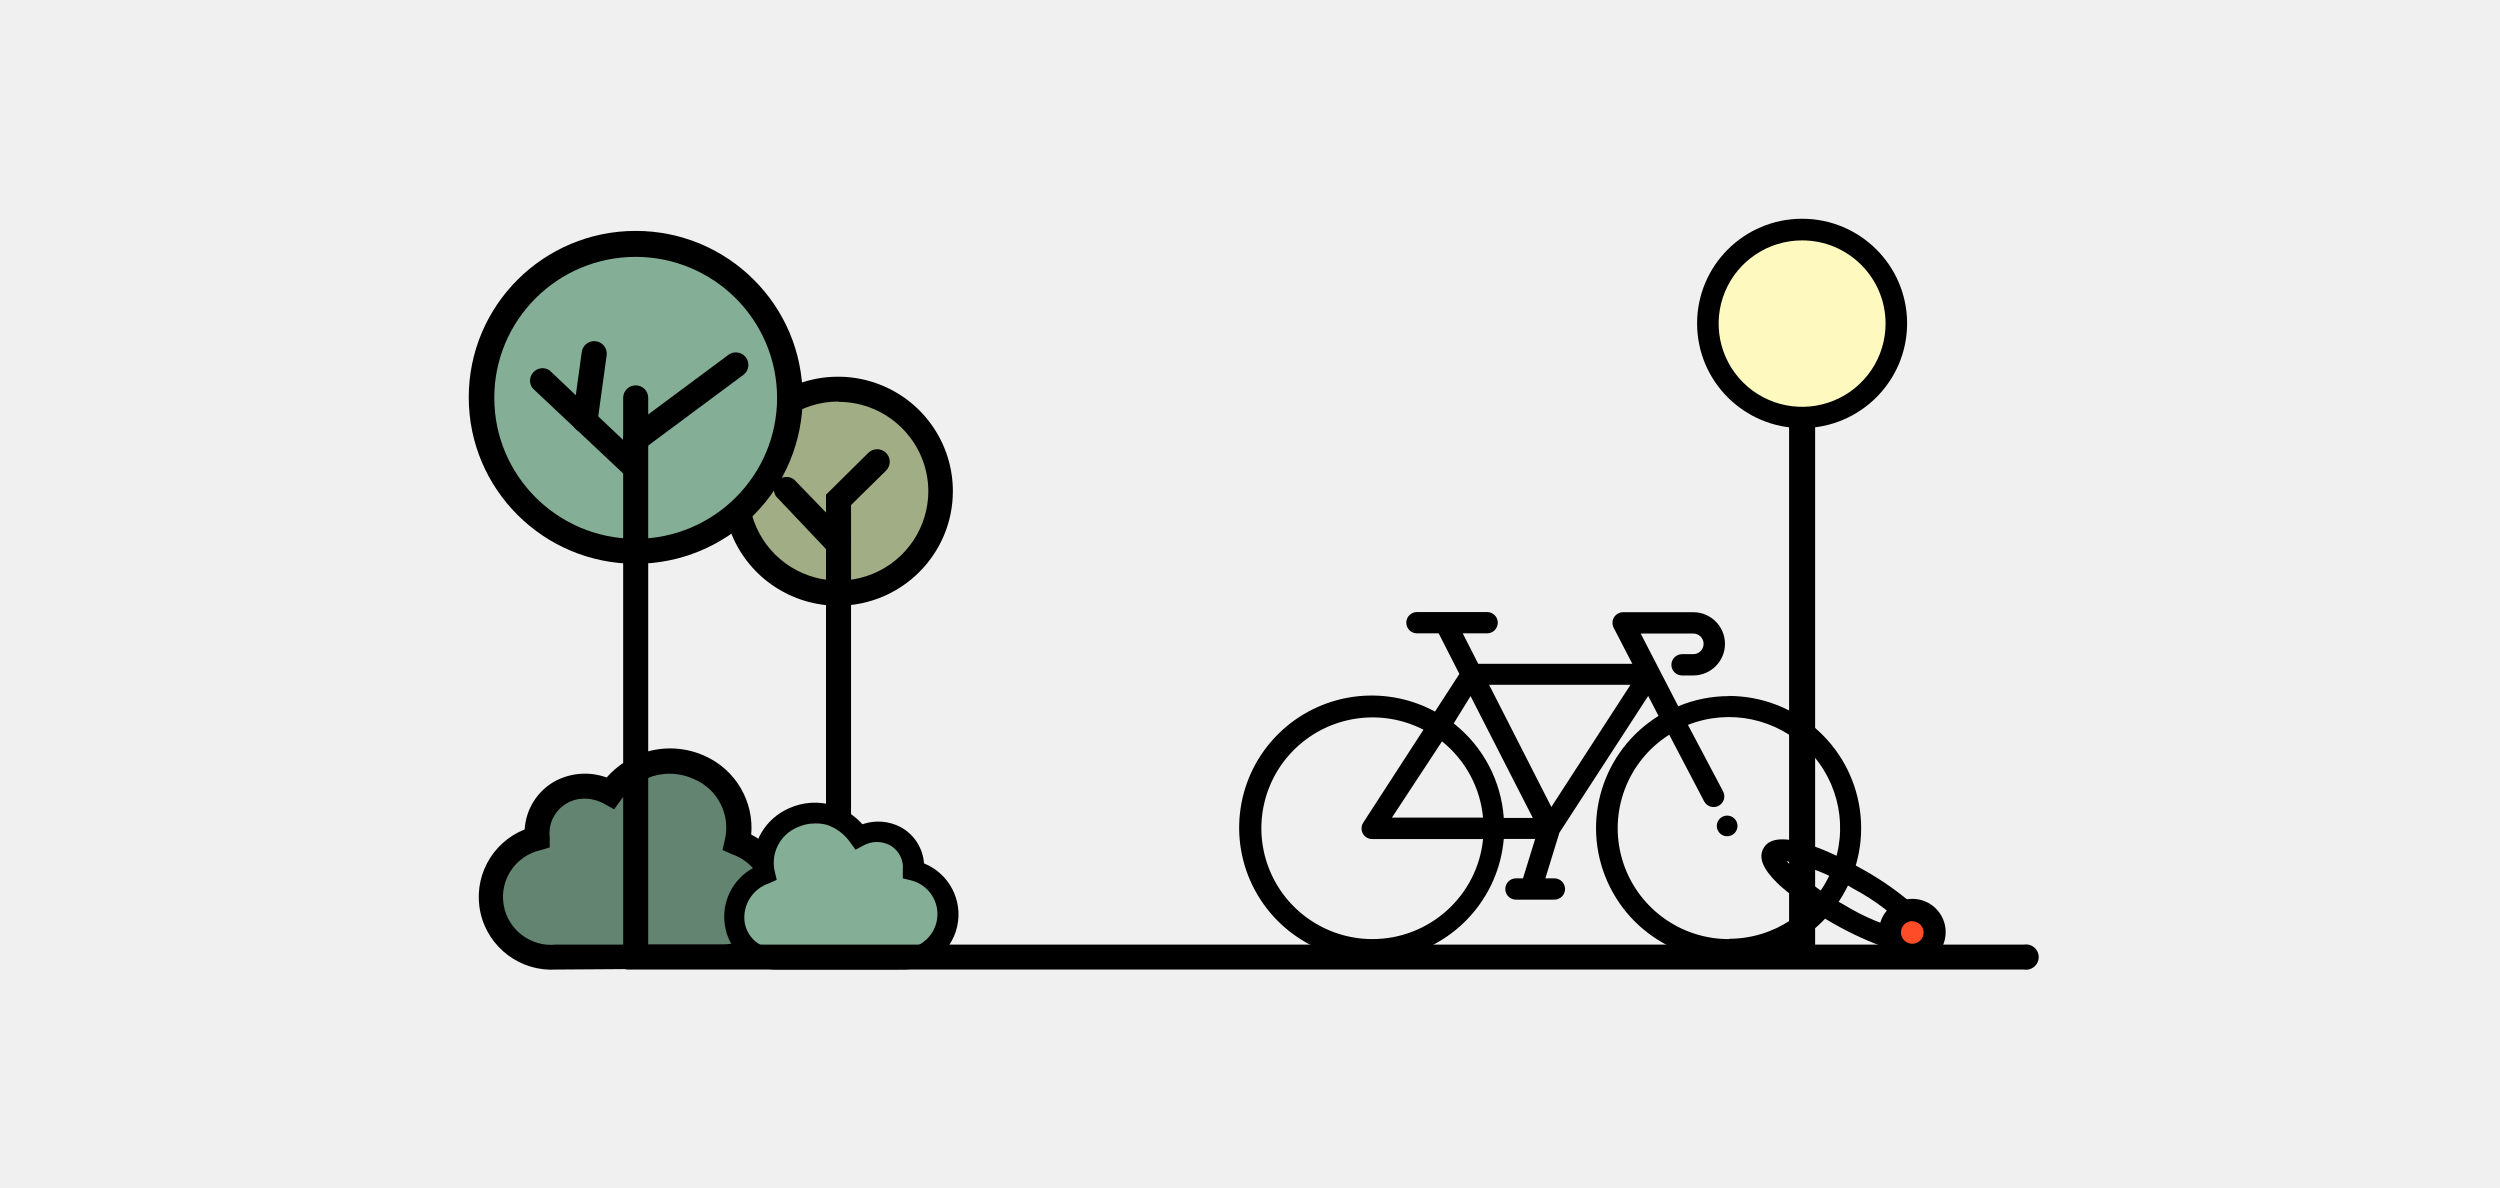
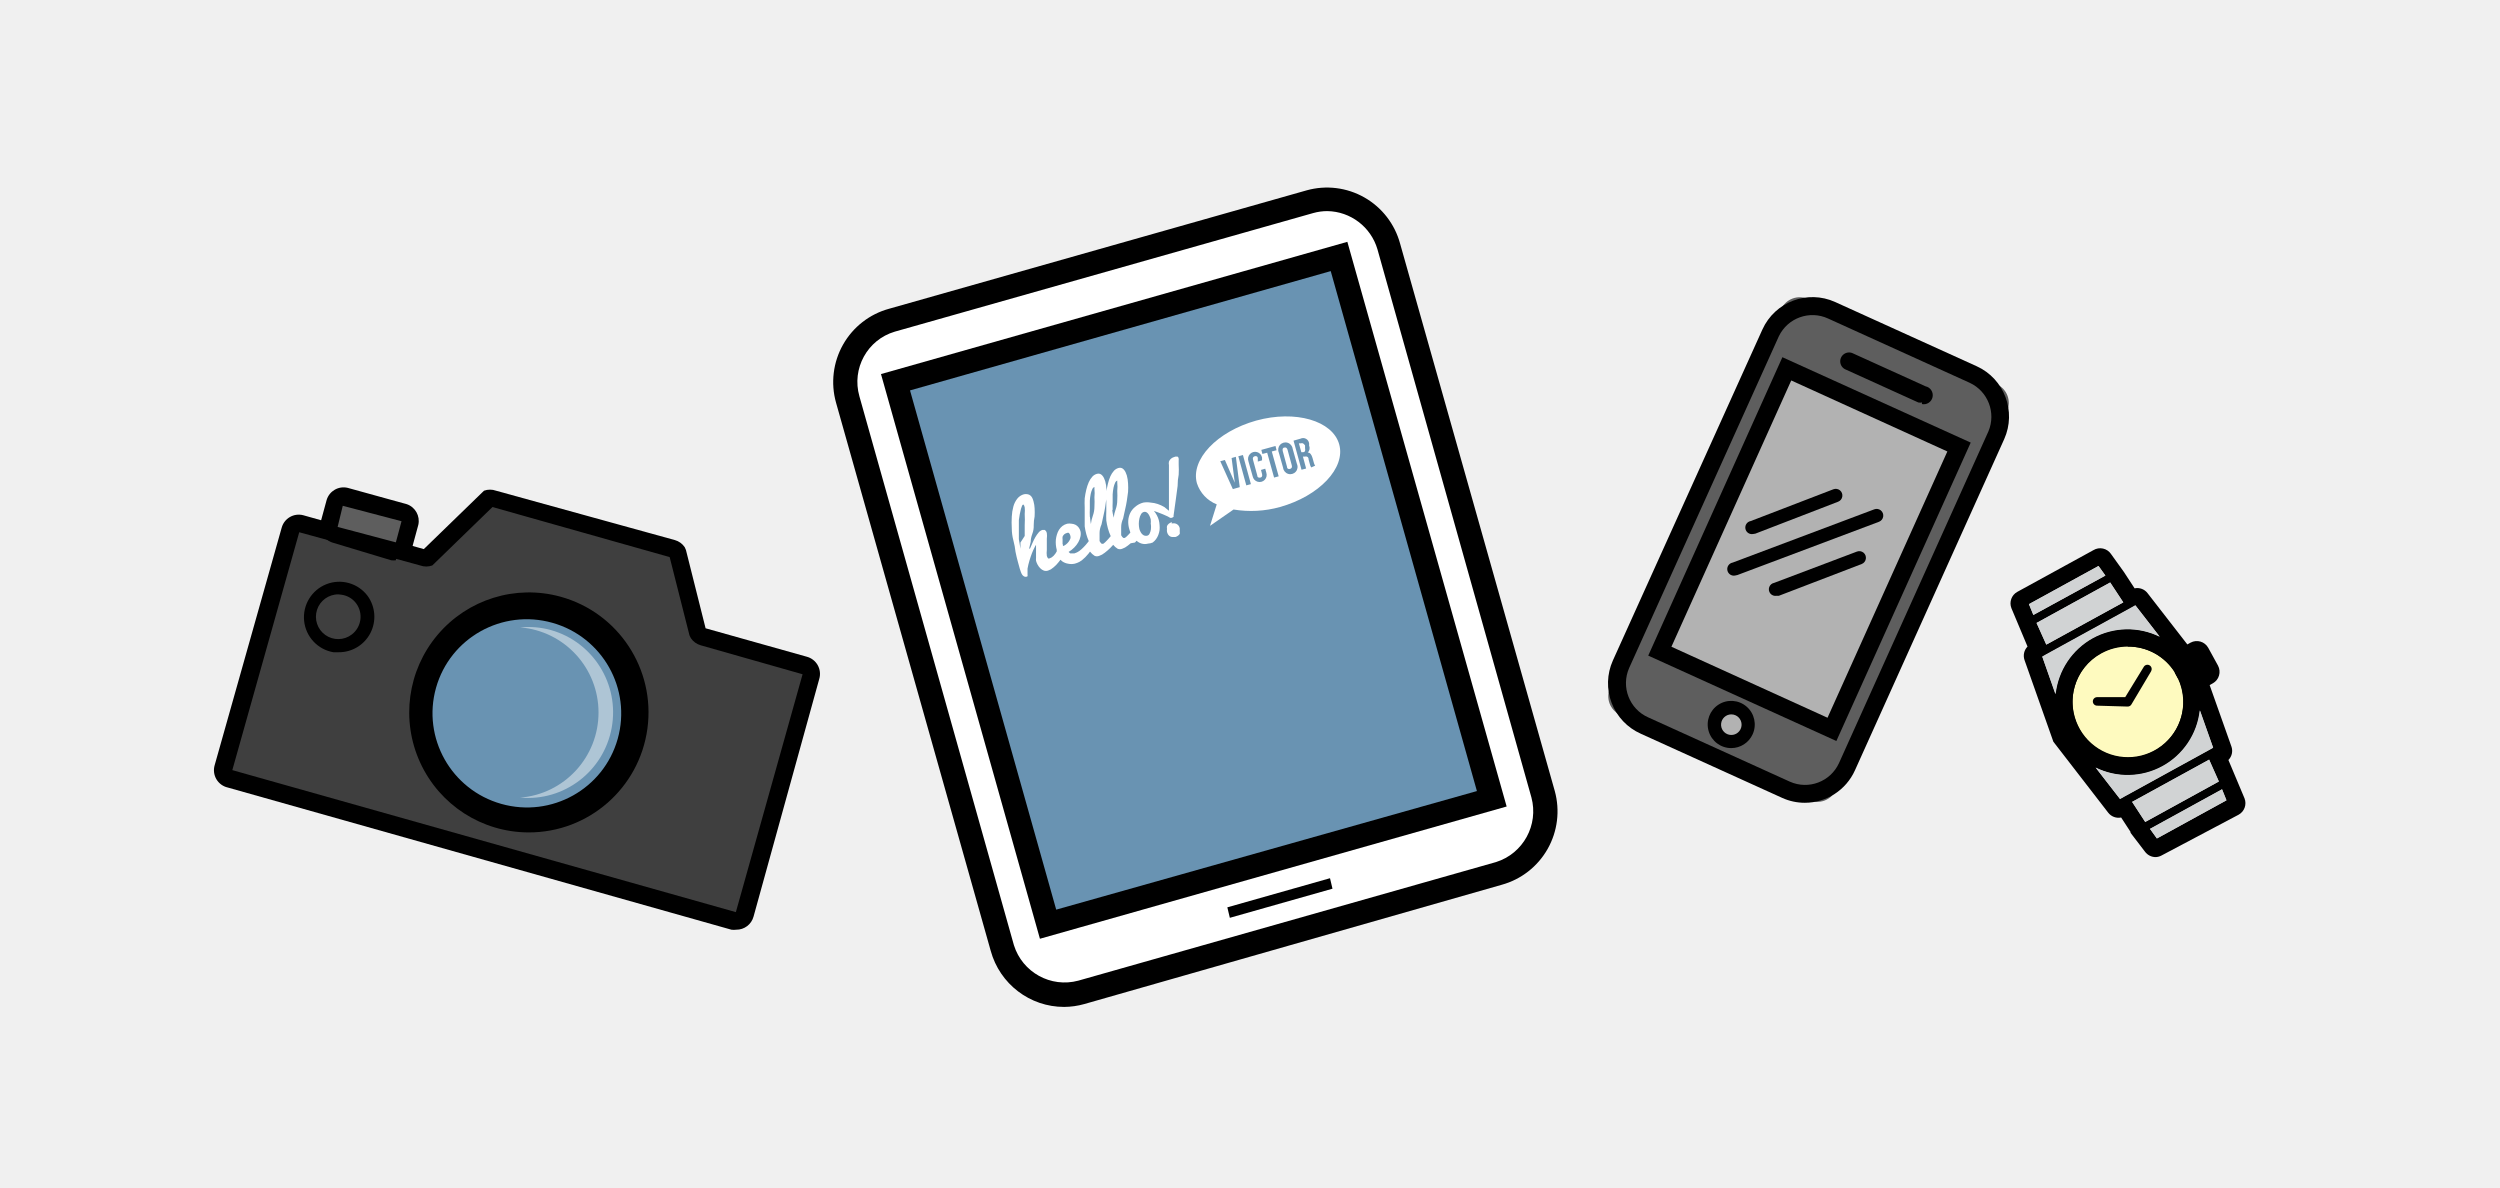
<svg xmlns="http://www.w3.org/2000/svg" width="320px" height="152px" viewBox="0 0 320 152" version="1.1">
  <defs />
  <g id="Page-1" stroke="none" stroke-width="1" fill="none" fill-rule="evenodd">
-     <g id="INSIDE" fill-rule="nonzero">
-       <g id="ExteriorFichier-34" transform="translate(60, 28)">
-         <g id="4523a489-5915-4b54-b9a4-18557c2b8e66">
+     <g id="OUTSIDE" fill-rule="nonzero">
+       <g id="ObjetInteriorFichier-32" transform="translate(27, 24)">
+         <g id="d7516721-b531-4d45-80f3-ff5adfb349de">
          <g>
-             <g id="ac86f78e-3818-497b-8d65-a53b2d348478" transform="translate(156.9895, 0)">
-               <path d="M13.68,94.655 C12.76,94.655 12.013,93.911 12.013,92.993 L12.013,20.111 C12.013,19.194 12.76,18.45 13.68,18.45 C14.601,18.45 15.347,19.194 15.347,20.111 L15.347,92.993 C15.347,93.911 14.601,94.655 13.68,94.655 L13.68,94.655 Z" id="Shape" fill="#000000" />
-               <ellipse id="Oval" fill="#FEFABF" cx="13.68" cy="13.4" rx="12.052" ry="12.016" />
-               <path d="M13.68,26.801 C6.257,26.801 0.239,20.801 0.239,13.4 C0.239,6 6.257,1.35951515e-15 13.68,0 C21.103,-1.35951515e-15 27.121,6 27.121,13.4 C27.109,20.796 21.098,26.789 13.68,26.801 L13.68,26.801 Z M13.68,2.77 C9.359,2.77 5.463,5.365 3.809,9.345 C2.155,13.326 3.07,17.907 6.125,20.954 C9.181,24 13.776,24.912 17.769,23.263 C21.761,21.614 24.364,17.73 24.364,13.422 C24.364,7.539 19.581,2.77 13.68,2.77 L13.68,2.77 Z" id="Shape" fill="#000000" />
-               <path d="M28.018,94.101 C27.007,94.058 26.007,93.871 25.048,93.547 C19.854,91.762 15.052,88.999 10.902,85.409 C9.513,84.11 7.761,82.192 8.765,80.53 C10.582,77.377 19.022,81.894 21.586,83.364 C23.981,84.703 26.224,86.295 28.275,88.115 C29.664,89.414 31.416,91.332 30.412,92.993 C29.89,93.787 28.962,94.216 28.018,94.101 Z M11.693,82.235 C13.805,84.462 16.266,86.333 18.979,87.774 C21.617,89.404 24.504,90.591 27.527,91.289 C25.415,89.061 22.954,87.19 20.24,85.75 C17.603,84.12 14.716,82.933 11.693,82.235 L11.693,82.235 Z" id="Shape" fill="#000000" />
-               <ellipse id="Oval" fill="#FF4C28" cx="27.783" cy="91.374" rx="2.842" ry="2.833" />
-               <path d="M27.783,95.571 C25.423,95.571 23.51,93.664 23.51,91.31 C23.51,88.957 25.423,87.05 27.783,87.05 C30.144,87.05 32.057,88.957 32.057,91.31 C32.057,93.664 30.144,95.571 27.783,95.571 Z M27.783,89.904 C26.981,89.904 26.33,90.553 26.33,91.353 C26.33,92.153 26.981,92.802 27.783,92.802 C28.586,92.802 29.236,92.153 29.236,91.353 C29.225,90.561 28.577,89.926 27.783,89.926 L27.783,89.904 Z" id="Shape" fill="#000000" />
-             </g>
-             <g id="e39d3481-2fdc-444d-a83f-53892117af6e" transform="translate(0, 1)">
-               <ellipse id="Oval" fill="#A1AD84" cx="47.331" cy="33.854" rx="13.099" ry="13.06" />
-               <path d="M47.331,48.533 C41.379,48.558 35.999,45.004 33.703,39.529 C31.407,34.054 32.649,27.739 36.849,23.534 C41.048,19.328 47.377,18.063 52.878,20.328 C58.379,22.592 61.968,27.941 61.968,33.875 C61.957,41.941 55.421,48.486 47.331,48.533 Z M47.331,22.392 C42.681,22.392 38.489,25.185 36.71,29.468 C34.931,33.751 35.914,38.681 39.202,41.959 C42.49,45.237 47.435,46.217 51.73,44.443 C56.026,42.669 58.827,38.49 58.827,33.854 C58.792,27.545 53.659,22.446 47.331,22.435 L47.331,22.392 Z" id="Shape" fill="#000000" />
-               <path d="M47.331,94.87 C46.446,94.87 45.728,94.154 45.728,93.272 L45.728,34.323 L51.135,28.975 C51.76,28.346 52.779,28.341 53.41,28.965 C54.042,29.588 54.047,30.604 53.421,31.233 L48.934,35.643 L48.934,93.165 C48.963,93.607 48.808,94.041 48.504,94.365 C48.2,94.688 47.775,94.871 47.331,94.87 Z" id="Shape" fill="#000000" />
-               <path d="M47.331,40.65 L40.493,33.428" id="Shape" fill="#CCE6F8" />
-               <path d="M47.331,42.248 C46.885,42.248 46.459,42.063 46.156,41.737 L39.318,34.514 C38.892,33.86 39.002,32.994 39.579,32.467 C40.155,31.94 41.03,31.904 41.647,32.384 L48.506,39.478 C48.94,39.944 49.055,40.622 48.8,41.204 C48.545,41.786 47.968,42.163 47.331,42.163 L47.331,42.248 Z" id="Shape" fill="#000000" />
-               <path d="M8.74,78.295 C8.514,75.896 9.718,73.588 11.817,72.393 C13.773,71.292 16.164,71.292 18.12,72.393 C19.312,70.7 21.01,69.425 22.971,68.75 C25.14,68.031 27.503,68.168 29.574,69.134 C33.295,70.747 35.328,74.782 34.403,78.721 C37.942,79.976 40.117,83.531 39.617,87.243 C39.15,90.746 36.175,93.378 32.63,93.421 L11.261,93.421 C7.245,93.725 3.663,90.914 3.018,86.95 C2.372,82.986 4.876,79.189 8.782,78.21 L8.74,78.295 Z" id="Shape" fill="#628470" />
-               <path d="M11.218,95.104 C6.636,95.398 2.52,92.328 1.509,87.862 C0.498,83.397 2.894,78.862 7.158,77.166 C7.307,74.578 8.775,72.246 11.047,70.987 C13.081,69.901 15.483,69.73 17.65,70.519 C18.946,69.053 20.603,67.951 22.458,67.323 C25.015,66.491 27.793,66.651 30.236,67.77 C34.151,69.528 36.525,73.561 36.155,77.826 C39.704,79.642 41.717,83.494 41.177,87.434 C40.585,91.704 36.952,94.9 32.63,94.955 L11.218,95.104 Z M14.83,73.224 C13.544,73.208 12.315,73.748 11.458,74.703 C10.602,75.659 10.203,76.938 10.364,78.21 L10.364,79.467 L9.146,79.829 C5.978,80.561 3.928,83.623 4.466,86.82 C5.003,90.017 7.942,92.246 11.176,91.908 L32.544,91.908 C35.301,91.868 37.611,89.819 37.972,87.093 C38.306,84.123 36.531,81.318 33.698,80.34 L32.48,79.807 L32.779,78.508 C33.544,75.307 31.883,72.023 28.847,70.732 C27.175,69.948 25.269,69.819 23.505,70.37 C21.86,70.937 20.438,72.011 19.445,73.437 L18.612,74.588 L17.373,73.906 C16.597,73.467 15.722,73.232 14.83,73.224 L14.83,73.224 Z" id="Shape" fill="#000000" />
-               <path d="M56.99,82.47 C57.159,80.687 56.264,78.97 54.703,78.082 C53.242,77.27 51.463,77.27 50.002,78.082 C49.117,76.815 47.853,75.861 46.391,75.355 C44.775,74.823 43.016,74.93 41.476,75.653 C38.71,76.858 37.201,79.859 37.886,82.79 C35.229,83.726 33.602,86.4 33.997,89.181 C34.347,91.794 36.568,93.753 39.211,93.783 L55.131,93.783 C58.16,94.076 60.897,91.972 61.383,88.976 C61.868,85.98 59.936,83.123 56.968,82.449 L56.99,82.47 Z" id="Shape" fill="#84AF96" />
-               <path d="M55.131,95.104 L39.19,95.104 C35.936,95.029 33.219,92.609 32.779,89.394 C32.328,86.434 33.79,83.51 36.433,82.087 C36.16,78.854 37.969,75.802 40.942,74.481 C42.786,73.629 44.887,73.507 46.818,74.14 C48.192,74.609 49.422,75.423 50.387,76.505 C52.013,75.938 53.804,76.078 55.323,76.889 C57.026,77.834 58.135,79.573 58.272,81.512 C61.494,82.813 63.289,86.256 62.508,89.633 C61.726,93.01 58.599,95.32 55.131,95.083 L55.131,95.104 Z M44.318,76.399 C43.528,76.4 42.747,76.574 42.032,76.91 C39.83,77.85 38.622,80.23 39.168,82.556 L39.425,83.621 L38.42,84.068 C36.354,84.766 35.055,86.807 35.301,88.968 C35.564,90.93 37.226,92.406 39.211,92.441 L55.131,92.441 C57.454,92.648 59.546,91.037 59.932,88.743 C60.318,86.449 58.869,84.246 56.605,83.685 L55.558,83.429 L55.558,82.385 C55.7,81.104 55.072,79.86 53.955,79.211 C52.891,78.627 51.601,78.627 50.536,79.211 L49.511,79.765 L48.827,78.827 C48.106,77.789 47.074,77.006 45.878,76.59 C45.371,76.449 44.845,76.384 44.318,76.399 L44.318,76.399 Z" id="Shape" fill="#000000" />
-               <ellipse id="Oval" fill="#84AF96" cx="21.304" cy="21.923" rx="19.702" ry="19.643" />
-               <path d="M21.368,43.164 C9.567,43.164 1.44526117e-15,33.626 0,21.86 C-1.44526117e-15,10.093 9.567,0.555 21.368,0.555 C33.17,0.555 42.737,10.093 42.737,21.86 C42.737,27.51 40.486,32.929 36.478,36.924 C32.471,40.919 27.036,43.164 21.368,43.164 Z M21.368,3.879 C11.373,3.879 3.269,11.958 3.269,21.923 C3.269,31.889 11.373,39.968 21.368,39.968 C31.364,39.968 39.467,31.889 39.467,21.923 C39.456,11.962 31.359,3.89 21.368,3.879 L21.368,3.879 Z" id="Shape" fill="#000000" />
-               <path d="M21.304,21.923 L21.304,93.187" id="Shape" fill="#7CC3F5" />
-               <path d="M21.368,94.87 C20.483,94.87 19.766,94.154 19.766,93.272 L19.766,21.923 C19.766,21.041 20.483,20.326 21.368,20.326 C22.254,20.326 22.971,21.041 22.971,21.923 L22.971,93.187 C22.995,93.625 22.836,94.054 22.533,94.372 C22.23,94.69 21.809,94.87 21.368,94.87 L21.368,94.87 Z" id="Shape" fill="#000000" />
-               <path d="M21.304,30.914 L9.295,19.537" id="Shape" fill="#7CC3F5" />
-               <path d="M21.368,32.512 C20.954,32.511 20.556,32.351 20.257,32.064 L8.184,20.709 C7.703,20.094 7.738,19.222 8.267,18.647 C8.796,18.072 9.665,17.962 10.321,18.387 L22.33,29.742 C22.8,30.173 22.969,30.84 22.76,31.441 C22.551,32.042 22.005,32.463 21.368,32.512 Z" id="Shape" fill="#000000" />
-               <path d="M14.872,24.821 L16.069,16.406" id="Shape" fill="#7CC3F5" />
-               <path d="M14.958,26.419 L14.659,26.419 C14.227,26.361 13.838,26.131 13.58,25.782 C13.322,25.432 13.218,24.993 13.291,24.565 L14.466,16.043 C14.59,15.167 15.404,14.556 16.283,14.68 C17.162,14.804 17.774,15.614 17.65,16.491 L16.475,25.013 C16.382,25.788 15.74,26.383 14.958,26.419 L14.958,26.419 Z" id="Shape" fill="#000000" />
-               <path d="M21.304,27.207 L34.083,17.663" id="Shape" fill="#7CC3F5" />
-               <path d="M21.368,28.826 C20.679,28.826 20.066,28.386 19.848,27.734 C19.63,27.081 19.855,26.363 20.407,25.95 L33.228,16.427 C33.686,16.084 34.292,16.012 34.819,16.236 C35.346,16.46 35.712,16.947 35.781,17.514 C35.849,18.081 35.609,18.641 35.151,18.983 L22.33,28.507 C22.053,28.714 21.715,28.826 21.368,28.826 L21.368,28.826 Z" id="Shape" fill="#000000" />
-               <path d="M199.068,93.506 L20.556,93.506" id="Shape" fill="#7CC3F5" />
-               <path d="M18.719,93.506 C18.787,92.569 19.594,91.859 20.535,91.908 L199.068,91.908 C199.703,91.805 200.34,92.084 200.691,92.622 C201.043,93.159 201.043,93.853 200.691,94.39 C200.34,94.928 199.703,95.208 199.068,95.104 L20.556,95.104 C19.608,95.165 18.787,94.451 18.719,93.506 Z" id="Shape" fill="#000000" />
-               <path d="M161.353,60.101 C159.108,60.096 156.885,60.538 154.814,61.4 L150.006,52.09 L156.737,52.09 C157.469,52.09 158.062,52.682 158.062,53.411 C158.062,54.141 157.469,54.732 156.737,54.732 L155.306,54.732 C154.55,54.732 153.938,55.343 153.938,56.096 C153.938,56.849 154.55,57.459 155.306,57.459 L156.737,57.459 C158.98,57.459 160.797,55.647 160.797,53.411 C160.797,51.176 158.98,49.363 156.737,49.363 L147.763,49.363 C147.287,49.364 146.846,49.61 146.598,50.014 C146.349,50.419 146.329,50.922 146.545,51.345 L148.938,55.968 L129.215,55.968 L127.228,52.069 L130.347,52.069 C131.103,52.069 131.715,51.459 131.715,50.706 C131.715,49.953 131.103,49.342 130.347,49.342 L121.373,49.342 C120.617,49.342 120.005,49.953 120.005,50.706 C120.005,51.459 120.617,52.069 121.373,52.069 L124.151,52.069 L126.8,57.267 L123.68,62.082 C117.086,58.509 108.921,59.68 103.604,64.961 C98.288,70.242 97.082,78.378 100.641,84.966 C104.2,91.553 111.676,95.028 119.025,93.508 C126.373,91.988 131.847,85.835 132.484,78.38 L136.501,78.38 L134.942,83.429 L134.044,83.429 C133.289,83.429 132.677,84.04 132.677,84.793 C132.677,85.546 133.289,86.156 134.044,86.156 L138.959,86.156 C139.714,86.156 140.326,85.546 140.326,84.793 C140.326,84.04 139.714,83.429 138.959,83.429 L137.805,83.429 L139.6,77.592 L150.968,60.08 L152.293,62.636 C145.11,67.096 142.321,76.151 145.755,83.861 C149.19,91.571 157.798,95.58 165.933,93.257 C174.068,90.934 179.242,82.99 178.062,74.636 C176.882,66.282 169.708,60.072 161.246,60.08 L161.353,60.101 Z M128.232,60.101 L136.202,75.696 L132.484,75.696 C132.152,70.942 129.825,66.548 126.074,63.595 L128.232,60.101 Z M129.813,75.653 L118.167,75.653 L124.578,65.896 C127.594,68.314 129.492,71.852 129.835,75.696 L129.813,75.653 Z M115.646,91.205 C109.751,91.188 104.476,87.55 102.383,82.056 C100.289,76.562 101.81,70.349 106.207,66.434 C110.603,62.519 116.966,61.712 122.206,64.404 L114.513,76.271 C114.226,76.692 114.198,77.238 114.441,77.686 C114.683,78.134 115.156,78.41 115.667,78.401 L129.835,78.401 C129.11,85.663 122.987,91.197 115.667,91.205 L115.646,91.205 Z M138.574,74.29 L130.604,58.652 L148.703,58.652 L138.574,74.29 Z M161.353,91.205 C155.014,91.23 149.423,87.073 147.64,81.008 C145.857,74.944 148.311,68.434 153.66,65.043 L158.126,73.565 C158.474,74.236 159.302,74.498 159.975,74.151 C160.647,73.804 160.91,72.979 160.562,72.308 L156.054,63.787 C161.377,61.68 167.448,62.959 171.46,67.034 C175.473,71.109 176.644,77.184 174.433,82.452 C172.222,87.719 167.059,91.152 161.332,91.163 L161.353,91.205 Z" id="Shape" fill="#000000" />
-               <ellipse id="Oval" fill="#000000" cx="161.075" cy="76.718" rx="1.325" ry="1.321" />
+             <g id="e5da51cd-a4fc-4cf5-8ae3-6e21c4626f8f">
+               <ellipse id="Oval" fill="#FEFABF" transform="translate(245.2882, 65.81709) rotate(-35.66) translate(-245.2882, -65.81709) " cx="245.288" cy="65.817" rx="8.224" ry="8.248" />
+               <path d="M150.4,7.589 C149.195,3.462 144.893,1.086 140.772,2.272 L87.239,17.36 C83.096,18.539 80.685,22.858 81.847,27.017 L101.625,97.274 C102.184,99.273 103.514,100.967 105.32,101.982 C107.126,102.996 109.261,103.248 111.253,102.682 L164.786,87.504 C168.929,86.324 171.34,82.006 170.178,77.847 L150.4,7.589 Z M130.305,92.866 L130.101,92.139 L143.196,88.413 L143.4,89.14 L130.305,92.866 Z M164.015,78.574 L106.948,94.752 L106.948,94.388 L87.148,24.654 L87.511,24.654 L144.646,8.362 L144.646,8.725 L164.287,78.46 L164.015,78.574 Z" id="Shape" fill="#FFFFFF" />
+               <polygon id="Shape" fill="#6993B2" points="88.1 25.176 107.424 93.82 163.449 77.915 144.125 9.316" />
+               <path d="M170.925,77.642 L151.125,7.385 C149.839,2.826 145.115,0.172 140.568,1.454 L87.035,16.633 C84.838,17.247 82.975,18.715 81.861,20.711 C80.747,22.707 80.473,25.067 81.1,27.267 L100.9,97.479 C101.517,99.673 102.979,101.532 104.964,102.644 C106.948,103.757 109.292,104.032 111.479,103.409 L165.012,88.231 C169.549,86.93 172.19,82.202 170.925,77.642 Z M164.808,87.504 L111.253,102.682 C109.261,103.248 107.126,102.996 105.32,101.982 C103.514,100.967 102.184,99.273 101.625,97.274 L81.847,27.04 C81.282,25.039 81.533,22.895 82.544,21.079 C83.555,19.264 85.244,17.926 87.239,17.36 L140.772,2.272 C142.764,1.706 144.898,1.958 146.705,2.973 C148.511,3.987 149.841,5.681 150.4,7.68 L170.178,77.938 C171.284,82.061 168.897,86.314 164.808,87.504 L164.808,87.504 Z" id="Shape" fill="#000000" />
+               <path d="M109.214,104.886 C104.825,104.89 100.976,101.95 99.812,97.706 L80.012,27.539 C79.311,25.041 79.635,22.366 80.912,20.108 C82.188,17.851 84.311,16.198 86.808,15.519 L140.251,0.364 C142.738,-0.332 145.4,-0.004 147.646,1.276 C149.891,2.555 151.535,4.681 152.212,7.18 L172.013,77.256 C172.7,79.751 172.37,82.418 171.095,84.668 C169.82,86.919 167.705,88.568 165.216,89.253 L111.774,104.523 C110.94,104.757 110.08,104.879 109.214,104.886 L109.214,104.886 Z M142.901,3.022 C142.289,3.021 141.679,3.105 141.089,3.272 L87.533,18.451 C84.016,19.493 81.994,23.185 83.002,26.721 L102.78,96.979 C103.87,100.466 107.507,102.47 111.026,101.523 L164.491,86.345 C167.968,85.252 169.966,81.603 169.022,78.074 L149.313,7.907 C148.471,5.048 145.874,3.069 142.901,3.022 L142.901,3.022 Z" id="Shape" fill="#000000" />
+               <path d="M144.646,8.362 L87.511,24.54 L87.148,24.54 L106.79,94.275 L106.79,94.638 L163.902,78.46 L164.265,78.46 L144.736,8.725 L144.646,8.362 Z M107.424,93.82 L88.1,25.176 L144.125,9.271 L163.449,77.938 L107.424,93.82 Z" id="Shape" fill="#000000" />
+               <path d="M106.11,96.161 L105.702,94.707 L85.766,23.881 L145.461,6.953 L165.851,79.233 L106.11,96.161 Z M89.482,25.972 L108.194,92.434 L162.045,77.256 L143.332,10.702 L89.482,25.972 Z" id="Shape" fill="#000000" />
+               <polygon id="Shape" fill="#000000" points="130.101 92.139 130.419 93.48 143.558 89.753 143.241 88.413" />
+               <path d="M1.65,74.257 L10.145,43.854 C10.321,43.227 10.97,42.861 11.595,43.036 L27.114,47.399 C27.37,47.491 27.65,47.491 27.906,47.399 L35.518,39.9 C35.775,39.808 36.055,39.808 36.311,39.9 L59.147,46.217 C59.412,46.287 59.645,46.448 59.804,46.672 L62.409,57.033 C62.569,57.257 62.801,57.417 63.066,57.487 L76.048,61.146 C76.672,61.322 77.037,61.973 76.863,62.6 L68.436,93.025 C68.26,93.652 67.611,94.018 66.986,93.843 L2.533,75.665 C1.903,75.519 1.509,74.89 1.65,74.257 L1.65,74.257 Z" id="Shape" fill="#3F3F3F" />
+               <path d="M67.235,95.002 C67.032,95.03 66.826,95.03 66.623,95.002 L2.148,76.801 C1.541,76.663 1.018,76.28 0.7,75.743 C0.383,75.206 0.301,74.561 0.472,73.961 L9.058,43.536 C9.389,42.347 10.606,41.641 11.799,41.945 L27.249,46.285 L34.952,38.81 C35.45,38.629 35.995,38.629 36.493,38.81 L59.374,45.127 C59.89,45.269 60.34,45.591 60.642,46.035 L60.801,46.399 L63.316,56.42 L76.251,60.055 C76.851,60.208 77.362,60.601 77.666,61.142 C77.97,61.682 78.04,62.324 77.86,62.918 L69.455,93.321 C69.186,94.324 68.271,95.017 67.235,95.002 L67.235,95.002 Z M2.737,74.575 L67.19,92.752 L75.73,62.305 L62.704,58.601 C62.187,58.458 61.738,58.136 61.435,57.692 L61.254,57.328 L58.717,47.308 L36.039,40.9 L28.337,48.376 C27.832,48.562 27.278,48.562 26.774,48.376 L11.301,44.127 L2.737,74.575 Z" id="Shape" fill="#000000" />
+               <path d="M40.638,82.55 C34.683,82.528 29.281,79.046 26.788,73.622 C24.294,68.198 25.161,61.816 29.011,57.26 C32.861,52.703 38.995,50.798 44.739,52.375 C52.146,54.409 56.906,61.632 55.869,69.264 C54.832,76.897 48.318,82.579 40.638,82.55 L40.638,82.55 Z M40.638,56.351 C35.045,56.333 30.366,60.607 29.863,66.195 C29.36,71.782 33.2,76.828 38.706,77.814 C44.213,78.801 49.557,75.401 51.014,69.985 L51.014,69.985 C51.887,66.741 51.207,63.275 49.175,60.604 C47.142,57.934 43.988,56.362 40.638,56.351 L40.638,56.351 Z" id="Shape" fill="#000000" />
+               <ellipse id="Oval" fill="#6993B2" transform="translate(40.43806, 67.30963) rotate(-74.29136) translate(-40.43806, -67.30963) " cx="40.438" cy="67.31" rx="12.042" ry="12.078" />
+               <path d="M43.515,56.647 C42.233,56.292 40.897,56.177 39.574,56.306 C45.241,56.756 49.611,61.5 49.611,67.201 C49.611,72.903 45.241,77.647 39.574,78.097 C45.192,78.605 50.272,74.738 51.294,69.174 C52.317,63.61 48.945,58.18 43.515,56.647 L43.515,56.647 Z" id="Shape" fill="#FFFFFF" opacity="0.46" />
+               <path d="M16.33,59.487 L15.673,59.487 C13.669,59.144 12.139,57.505 11.928,55.477 C11.718,53.45 12.88,51.53 14.77,50.781 C16.661,50.032 18.817,50.637 20.045,52.261 C21.058,53.651 21.201,55.496 20.414,57.026 C19.627,58.556 18.046,59.509 16.33,59.487 Z M16.33,52.08 C15.08,52.063 13.965,52.865 13.578,54.057 C13.192,55.25 13.624,56.556 14.644,57.28 C15.665,58.004 17.037,57.977 18.029,57.215 C19.269,56.267 19.521,54.497 18.595,53.238 C18.144,52.628 17.466,52.227 16.715,52.125 L16.33,52.08 Z" id="Shape" fill="#000000" />
+               <rect id="Rectangle-path" fill="#5E5E5E" transform="translate(20.28078, 42.97935) rotate(15.37) translate(-20.28078, -42.97935) " x="15.297" y="40.491" width="9.968" height="4.976" rx="0.47" />
+               <path d="M23.67,47.717 C23.474,47.743 23.276,47.743 23.081,47.717 L15.537,45.445 C14.419,45.066 13.778,43.889 14.064,42.741 L14.812,39.991 C15.162,38.842 16.343,38.165 17.508,38.446 L25.075,40.537 C26.161,40.913 26.794,42.046 26.547,43.172 L25.8,45.922 C25.517,46.859 24.668,47.509 23.693,47.535 L23.67,47.717 Z M16.874,40.741 L16.217,43.445 L23.67,45.422 L24.395,42.718 L16.874,40.741 Z" id="Shape" fill="#000000" />
+               <polygon id="Shape" fill="#000000" points="253.365 63.622 252.731 61.827 251.553 60.328 254.34 58.783 256.152 62.1" />
+               <path d="M245.368,75.279 C240.867,75.277 237.005,72.059 236.177,67.621 C235.349,63.183 237.789,58.782 241.985,57.147 C246.182,55.512 250.944,57.106 253.32,60.941 L253.773,61.759 C255.187,64.667 255.007,68.1 253.299,70.843 C251.59,73.587 248.593,75.255 245.368,75.256 L245.368,75.279 Z M245.368,58.76 C244.172,58.761 242.995,59.066 241.947,59.646 L241.947,59.646 C238.56,61.513 237.288,65.757 239.086,69.188 C240.885,72.62 245.092,73.974 248.546,72.234 C252,70.494 253.428,66.3 251.757,62.804 L251.372,62.077 C250.074,59.997 247.792,58.741 245.346,58.76 L245.368,58.76 Z" id="Shape" fill="#000000" />
+               <polygon id="Shape" fill="#FFFFFF" points="252.346 61.532 252.776 62.305 252.572 61.918" />
+               <polygon id="Shape" fill="#000000" points="251.78 62.85 251.349 62.077 253.32 60.941 253.569 61.373 253.796 61.827" />
+               <polygon id="Shape" fill="#FFFFFF" points="253.275 60.987 253.728 61.827 253.501 61.396" />
+               <polygon id="Shape" fill="#000000" points="252.731 62.373 252.278 61.532 254.249 60.396 254.521 60.85 254.747 61.305" />
+               <path d="M253.864,59.078 L252.595,59.76 L246.909,52.42 C246.744,52.217 246.459,52.16 246.229,52.284 L245.731,52.557 L243.737,49.512 L243.737,49.512 L242.219,47.399 C242.059,47.176 241.758,47.107 241.517,47.24 L231.776,52.579 C231.532,52.71 231.425,53.003 231.526,53.261 L232.478,55.67 L232.478,55.67 L233.973,58.987 L233.475,59.26 C233.242,59.389 233.137,59.668 233.225,59.919 L236.918,70.439 L236.918,70.598 L243.715,79.346 C243.879,79.549 244.164,79.607 244.394,79.483 L244.893,79.21 L246.886,82.255 L246.886,82.255 L248.404,84.368 C248.565,84.591 248.866,84.659 249.106,84.527 L258.848,79.187 C259.092,79.057 259.199,78.763 259.097,78.506 L258.146,76.097 L258.146,76.097 L256.718,72.711 L257.217,72.439 C257.449,72.31 257.554,72.031 257.466,71.78 L254.362,63.009 L255.631,62.327 C255.882,62.179 255.972,61.858 255.835,61.6 L254.589,59.328 C254.457,59.059 254.133,58.947 253.864,59.078 L253.864,59.078 Z M252.346,61.509 L252.572,61.896 L252.776,62.282 C254.738,66.295 253.157,71.144 249.21,73.219 C245.264,75.294 240.388,73.838 238.214,69.937 C236.04,66.036 237.36,61.108 241.19,58.824 C245.02,56.54 249.967,57.731 252.346,61.509 L252.346,61.509 Z M254.611,61.509 L253.977,61.85 L253.751,61.214 L253.751,61.055 L253.343,60.532 L253.977,60.191 L254.611,61.509 Z" id="Shape" fill="#000000" />
+               <path d="M248.925,85.709 C248.39,85.709 247.887,85.456 247.566,85.027 L245.708,82.596 L245.708,82.482 L244.507,80.641 C243.885,80.768 243.244,80.53 242.854,80.028 L235.831,70.939 L232.138,60.487 C231.93,59.884 232.079,59.216 232.523,58.76 L230.462,53.852 C230.151,53.066 230.471,52.171 231.209,51.761 L240.951,46.422 C241.717,45.953 242.716,46.173 243.216,46.922 L244.847,49.194 L246.229,51.307 C246.852,51.175 247.495,51.414 247.883,51.92 L252.98,58.487 L253.388,58.26 C254.196,57.82 255.206,58.113 255.654,58.919 L256.9,61.191 C257.339,62.001 257.046,63.015 256.243,63.463 L255.835,63.691 L258.621,71.553 C258.835,72.155 258.685,72.826 258.236,73.279 L260.298,78.187 C260.608,78.974 260.288,79.869 259.55,80.278 L249.673,85.504 C249.443,85.63 249.187,85.7 248.925,85.709 Z M248.087,81.8 L249.106,83.186 L257.942,78.347 L257.194,76.438 L255.291,72.166 L256.265,71.643 L254.657,67.099 C254.285,69.803 252.758,72.21 250.474,73.694 C248.19,75.178 245.375,75.59 242.763,74.825 C242.306,74.691 241.859,74.524 241.426,74.325 L244.394,78.142 L245.368,77.619 L248.087,81.8 Z M245.368,58.692 C242.211,58.698 239.439,60.797 238.567,63.84 C237.695,66.883 238.934,70.138 241.607,71.824 C244.279,73.51 247.741,73.221 250.098,71.115 C252.456,69.009 253.141,65.593 251.78,62.736 L251.417,62.055 C250.099,59.976 247.802,58.729 245.346,58.76 L245.368,58.692 Z M234.494,59.987 L236.103,64.531 C236.168,64.07 236.267,63.615 236.397,63.168 C237.162,60.551 239.024,58.397 241.499,57.267 C243.975,56.137 246.817,56.143 249.288,57.283 L246.342,53.488 L245.368,54.011 L241.608,48.421 L232.772,53.261 L233.611,55.397 L235.423,59.464 L234.494,59.987 Z" id="Shape" fill="#000000" />
+               <path d="M241.245,74.257 L244.349,78.256 L244.87,77.96 L255.744,71.984 L256.265,71.689 L254.566,66.917 C254.229,69.935 252.447,72.599 249.791,74.055 C247.134,75.512 243.937,75.578 241.222,74.234" id="Shape" fill="#D1D3D4" />
+               <polygon id="Shape" fill="#D1D3D4" points="233.679 55.738 234.925 58.51 244.779 53.102 243.103 50.557" />
+               <polygon id="Shape" fill="#D1D3D4" points="232.704 53.329 233.271 54.715 242.491 49.671 241.608 48.444" />
+               <polygon id="Shape" fill="#D1D3D4" points="257.987 78.437 257.421 77.029 248.2 82.096 249.084 83.323" />
+               <polygon id="Shape" fill="#D1D3D4" points="257.013 76.029 255.767 73.234 245.912 78.642 247.588 81.21" />
+               <path d="M240.883,57.692 C243.538,56.24 246.732,56.172 249.446,57.51 L246.342,53.511 L245.821,53.806 L234.947,59.782 L234.426,60.078 L236.125,64.849 C236.456,61.83 238.23,59.16 240.883,57.692 Z" id="Shape" fill="#D1D3D4" />
+               <polygon id="Shape" fill="#D1D3D4" points="232.704 53.329 241.608 48.444 242.491 49.671 233.271 54.715" />
+               <polygon id="Shape" fill="#D1D3D4" points="233.679 55.738 243.103 50.557 244.779 53.102 234.925 58.51" />
+               <path d="M234.403,60.032 L234.925,59.737 L245.799,53.761 L246.32,53.466 L249.423,57.465 C246.702,56.119 243.497,56.191 240.839,57.657 C238.18,59.124 236.403,61.801 236.08,64.827 L234.403,60.032 Z" id="Shape" fill="#D1D3D4" />
+               <polygon id="Shape" fill="#D1D3D4" points="257.987 78.437 249.084 83.323 248.2 82.096 257.421 77.029" />
+               <polygon id="Shape" fill="#D1D3D4" points="257.013 76.029 247.588 81.21 245.912 78.642 255.767 73.234" />
+               <path d="M256.288,71.712 L255.767,72.007 L244.893,77.983 L244.371,78.278 L241.268,74.279 C243.982,75.624 247.18,75.557 249.836,74.101 C252.493,72.644 254.275,69.98 254.611,66.963 L256.288,71.712 Z" id="Shape" fill="#D1D3D4" />
+               <path d="M123.011,42.832 C122.861,42.869 122.722,42.939 122.603,43.036 C122.506,43.116 122.428,43.217 122.376,43.331 C122.353,43.452 122.353,43.575 122.376,43.695 C122.357,43.823 122.357,43.953 122.376,44.081 C122.407,44.211 122.46,44.334 122.535,44.445 C122.658,44.625 122.861,44.735 123.079,44.74 L123.441,44.74 C123.573,44.705 123.696,44.643 123.804,44.558 C123.885,44.496 123.954,44.419 124.007,44.331 C124.022,44.249 124.022,44.164 124.007,44.081 C124.014,43.998 124.014,43.915 124.007,43.831 C124.013,43.763 124.013,43.695 124.007,43.627 L124.007,43.627 C123.938,43.207 123.543,42.922 123.124,42.991 L122.965,42.991 L123.011,42.832 Z" id="Shape" fill="#FFFFFF" />
+               <path d="M123.849,34.583 L123.736,34.447 L123.6,34.447 L123.441,34.447 L123.124,34.561 C123.015,34.612 122.916,34.681 122.829,34.765 C122.742,34.857 122.673,34.965 122.625,35.083 C122.593,35.233 122.593,35.388 122.625,35.538 L122.625,36.401 L122.625,37.424 L122.625,38.56 L122.625,39.741 L122.625,40.923 L122.625,41.377 L122.036,40.9 C121.77,40.744 121.49,40.615 121.198,40.514 C120.905,40.414 120.601,40.353 120.292,40.332 C119.977,40.277 119.655,40.277 119.341,40.332 C118.945,40.433 118.58,40.628 118.276,40.9 C118.018,41.11 117.809,41.373 117.664,41.673 C117.519,41.979 117.434,42.311 117.415,42.65 C117.399,43.018 117.445,43.387 117.551,43.74 C117.587,43.887 117.633,44.031 117.687,44.172 L117.687,44.172 L117.46,44.422 L117.211,44.672 L116.984,44.854 L116.781,44.854 L116.781,44.854 L116.645,44.718 L116.509,44.513 C116.5,44.43 116.5,44.346 116.509,44.263 L116.509,44.263 C116.505,44.187 116.505,44.112 116.509,44.036 L116.509,43.809 L116.509,43.627 C116.505,43.574 116.505,43.521 116.509,43.468 C116.509,43.119 116.592,42.756 116.758,42.377 L117.007,41.241 C117.098,40.862 117.173,40.484 117.234,40.105 C117.294,39.726 117.347,39.347 117.392,38.969 C117.417,38.606 117.417,38.241 117.392,37.878 C117.377,37.532 117.324,37.19 117.234,36.856 C117.192,36.715 117.139,36.578 117.075,36.447 C117.018,36.322 116.941,36.207 116.849,36.106 C116.769,36.014 116.668,35.944 116.554,35.901 C116.429,35.861 116.294,35.861 116.169,35.901 C115.942,35.963 115.737,36.089 115.58,36.265 C115.393,36.474 115.24,36.712 115.127,36.969 C114.992,37.277 114.886,37.596 114.81,37.924 C114.72,38.29 114.652,38.662 114.606,39.037 C114.586,39.438 114.586,39.84 114.606,40.241 L114.606,41.468 C114.586,41.854 114.586,42.241 114.606,42.627 C114.653,42.964 114.721,43.298 114.81,43.627 C114.903,43.969 115.024,44.304 115.172,44.627 L114.923,44.922 L114.696,45.172 L114.447,45.422 L114.221,45.604 L114.017,45.604 L114.017,45.604 L113.881,45.467 L113.745,45.263 C113.736,45.18 113.736,45.096 113.745,45.013 L113.745,45.013 C113.741,44.937 113.741,44.861 113.745,44.786 L113.745,44.558 L113.745,44.377 C113.741,44.324 113.741,44.271 113.745,44.218 C113.745,43.869 113.828,43.506 113.994,43.127 L114.243,41.991 C114.334,41.612 114.409,41.233 114.47,40.855 C114.53,40.476 114.583,40.097 114.628,39.719 C114.653,39.355 114.653,38.991 114.628,38.628 C114.613,38.282 114.56,37.939 114.47,37.605 C114.428,37.465 114.375,37.328 114.311,37.196 C114.254,37.072 114.177,36.957 114.085,36.856 C114.005,36.764 113.904,36.693 113.79,36.651 C113.665,36.611 113.53,36.611 113.405,36.651 C113.178,36.713 112.973,36.839 112.816,37.015 C112.629,37.224 112.476,37.462 112.363,37.719 C112.229,38.027 112.122,38.346 112.046,38.673 C111.956,39.04 111.888,39.412 111.842,39.787 C111.822,40.188 111.822,40.59 111.842,40.991 L111.842,42.218 L111.842,43.377 C111.889,43.714 111.957,44.048 112.046,44.377 C112.13,44.679 112.236,44.975 112.363,45.263 L112.204,45.467 C112.051,45.667 111.884,45.857 111.706,46.035 C111.532,46.218 111.342,46.385 111.14,46.535 C110.954,46.669 110.747,46.768 110.528,46.831 L110.165,46.831 L109.984,46.831 L109.78,46.649 C110.045,46.491 110.288,46.3 110.505,46.081 C110.709,45.878 110.884,45.649 111.026,45.399 C111.156,45.173 111.248,44.928 111.298,44.672 C111.351,44.448 111.351,44.215 111.298,43.99 C111.25,43.808 111.166,43.638 111.049,43.491 C110.944,43.359 110.813,43.25 110.664,43.172 C110.508,43.095 110.339,43.049 110.165,43.036 C109.978,43.001 109.786,43.001 109.599,43.036 C109.377,43.091 109.169,43.192 108.987,43.331 C108.819,43.466 108.673,43.627 108.557,43.809 C108.438,43.999 108.347,44.206 108.285,44.422 C108.218,44.637 108.173,44.857 108.149,45.081 C108.111,45.516 108.15,45.954 108.262,46.376 L108.262,46.581 L108.262,46.581 L108.081,46.876 L107.855,47.149 L107.605,47.353 L107.356,47.467 C107.295,47.509 107.214,47.509 107.152,47.467 C107.076,47.375 107.021,47.266 106.994,47.149 C106.96,46.9 106.96,46.648 106.994,46.399 L106.994,45.672 L106.994,44.945 C107.027,44.711 107.027,44.474 106.994,44.24 C106.974,44.143 106.935,44.05 106.88,43.968 L106.722,43.831 L106.563,43.831 L106.427,43.831 C106.241,43.889 106.076,43.999 105.952,44.149 C105.789,44.34 105.645,44.545 105.521,44.763 C105.387,44.999 105.266,45.241 105.159,45.49 L104.842,46.217 L104.728,46.217 L104.932,45.354 C104.932,45.036 105,44.695 105.136,44.331 C105.272,43.968 105.332,43.597 105.317,43.218 C105.317,42.839 105.355,42.468 105.431,42.104 C105.451,41.756 105.451,41.407 105.431,41.059 C105.418,40.767 105.372,40.478 105.295,40.196 C105.257,40.04 105.203,39.887 105.136,39.741 C105.077,39.619 104.992,39.51 104.887,39.423 C104.789,39.341 104.672,39.286 104.547,39.264 C104.39,39.23 104.228,39.23 104.071,39.264 C103.73,39.354 103.428,39.553 103.21,39.832 C102.979,40.128 102.809,40.468 102.712,40.832 C102.595,41.254 102.526,41.689 102.508,42.127 C102.478,42.627 102.478,43.127 102.508,43.627 C102.508,44.142 102.576,44.657 102.712,45.172 C102.848,45.687 102.939,46.172 102.984,46.626 C103.075,47.081 103.173,47.497 103.278,47.876 L103.528,48.785 L103.664,49.194 C103.704,49.313 103.757,49.427 103.822,49.535 C103.877,49.629 103.955,49.707 104.049,49.762 C104.193,49.858 104.38,49.858 104.524,49.762 C104.537,49.694 104.537,49.625 104.524,49.557 C104.533,49.451 104.533,49.345 104.524,49.239 L104.524,48.785 C104.587,48.432 104.67,48.083 104.774,47.74 C104.879,47.391 104.985,47.081 105.091,46.808 C105.196,46.535 105.302,46.301 105.408,46.104 C105.463,45.976 105.531,45.854 105.612,45.74 L105.612,45.74 L105.612,45.876 L105.612,46.149 L105.612,46.535 L105.612,46.967 L105.612,47.399 C105.598,47.527 105.598,47.657 105.612,47.785 C105.66,47.959 105.728,48.127 105.816,48.285 C105.907,48.452 106.021,48.605 106.156,48.739 C106.283,48.87 106.438,48.971 106.609,49.035 C106.785,49.095 106.976,49.095 107.152,49.035 L107.515,48.876 L107.877,48.603 L108.217,48.285 L108.512,47.944 L108.738,47.649 L108.965,47.853 C109.182,48.004 109.429,48.105 109.69,48.149 C109.98,48.215 110.282,48.215 110.573,48.149 C110.777,48.095 110.975,48.019 111.162,47.921 L111.479,47.717 L111.932,47.308 L112.318,46.876 L112.521,46.603 L112.521,46.603 C112.684,46.819 112.883,47.004 113.111,47.149 C113.299,47.23 113.511,47.23 113.7,47.149 L114.062,46.99 L114.424,46.74 L114.787,46.444 L115.127,46.126 L115.489,45.74 C115.649,45.937 115.84,46.106 116.056,46.24 C116.244,46.321 116.457,46.321 116.645,46.24 L117.007,46.081 L117.37,45.831 L117.732,45.536 L118.276,45.445 L118.48,45.217 L118.48,45.217 C118.669,45.386 118.893,45.51 119.137,45.581 C119.403,45.657 119.686,45.657 119.952,45.581 C120.155,45.572 120.355,45.525 120.541,45.445 C120.705,45.323 120.851,45.178 120.972,45.013 C121.094,44.845 121.193,44.662 121.266,44.468 C121.341,44.269 121.394,44.064 121.425,43.854 C121.445,43.642 121.445,43.429 121.425,43.218 C121.407,42.781 121.291,42.353 121.085,41.968 C120.98,41.764 120.851,41.573 120.7,41.4 L120.7,41.4 L121.221,41.582 L121.855,41.832 L122.467,42.104 L122.784,42.286 L122.965,42.286 C123.058,42.261 123.143,42.214 123.214,42.15 L123.214,42.15 C123.228,42.106 123.228,42.058 123.214,42.014 C123.32,41.226 123.418,40.521 123.509,39.9 C123.6,39.279 123.675,38.711 123.736,38.196 C123.736,37.681 123.781,37.204 123.871,36.765 C123.897,36.333 123.897,35.901 123.871,35.47 C123.877,35.371 123.877,35.273 123.871,35.174 L123.871,34.947 C123.888,34.825 123.881,34.702 123.849,34.583 L123.849,34.583 Z M103.618,45.445 L103.618,46.24 C103.543,45.846 103.475,45.437 103.414,45.013 L103.414,44.445 L103.414,43.831 L103.414,43.195 L103.414,42.559 C103.474,42.076 103.565,41.598 103.686,41.127 C103.777,40.794 103.867,40.612 103.958,40.582 C103.958,40.582 104.094,40.582 104.162,40.946 C104.193,41.225 104.193,41.507 104.162,41.786 C104.19,42.263 104.19,42.741 104.162,43.218 L104.162,43.831 L104.162,44.604 L103.618,45.445 Z M109.01,45.74 C109.003,45.627 109.003,45.513 109.01,45.399 C109,45.278 109,45.157 109.01,45.036 C108.993,44.923 108.993,44.808 109.01,44.695 C109.057,44.583 109.126,44.482 109.214,44.399 C109.318,44.31 109.443,44.248 109.576,44.218 C109.653,44.173 109.748,44.173 109.826,44.218 C109.916,44.321 109.979,44.446 110.007,44.581 C110.045,44.699 110.045,44.827 110.007,44.945 C109.95,45.091 109.873,45.228 109.78,45.354 C109.682,45.481 109.568,45.596 109.44,45.695 C109.328,45.789 109.197,45.859 109.055,45.899 L109.055,45.626 L109.01,45.74 Z M112.499,42.15 C112.48,41.794 112.48,41.438 112.499,41.082 L112.499,40.082 C112.517,39.792 112.555,39.504 112.612,39.219 C112.655,39.007 112.724,38.801 112.816,38.605 C112.864,38.48 112.963,38.381 113.088,38.333 L113.088,38.333 L113.088,38.582 C113.124,38.938 113.124,39.295 113.088,39.65 C113.11,40.044 113.11,40.438 113.088,40.832 C113.088,41.241 113.02,41.635 112.884,42.014 C112.748,42.392 112.665,42.748 112.635,43.082 C112.58,42.789 112.542,42.493 112.521,42.195 L112.499,42.15 Z M115.421,41.332 C115.402,40.976 115.402,40.62 115.421,40.264 L115.421,39.264 C115.439,38.974 115.477,38.686 115.535,38.401 C115.578,38.189 115.646,37.983 115.738,37.787 C115.787,37.662 115.885,37.563 116.01,37.515 L116.01,37.515 L116.01,37.764 C116.047,38.12 116.047,38.477 116.01,38.832 C116.032,39.226 116.032,39.62 116.01,40.014 C116.01,40.423 115.942,40.817 115.806,41.196 C115.67,41.574 115.587,41.93 115.557,42.264 C115.465,41.92 115.397,41.571 115.353,41.218 L115.421,41.332 Z M120.315,43.104 C120.338,43.323 120.338,43.544 120.315,43.763 C120.29,43.945 120.236,44.121 120.156,44.286 C120.108,44.411 120.009,44.51 119.884,44.558 C119.653,44.631 119.4,44.57 119.227,44.399 C119.135,44.315 119.058,44.215 119.001,44.104 C118.934,43.981 118.881,43.852 118.842,43.718 C118.743,43.276 118.743,42.818 118.842,42.377 C118.879,42.185 118.948,42.001 119.046,41.832 C119.116,41.692 119.238,41.586 119.386,41.536 C119.481,41.503 119.585,41.503 119.68,41.536 C119.776,41.577 119.861,41.639 119.93,41.718 C120.011,41.815 120.08,41.922 120.133,42.036 C120.199,42.175 120.252,42.32 120.292,42.468 C120.315,42.679 120.315,42.893 120.292,43.104 L120.315,43.104 Z" id="Shape" fill="#FFFFFF" />
+               <path d="M139.526,32.743 L139.254,32.743 L139.571,33.879 L139.798,33.879 C140.024,33.879 140.115,33.697 140.047,33.379 L140.047,33.016 C139.866,32.766 139.73,32.675 139.526,32.743 Z" id="Shape" fill="#FFFFFF" />
+               <path d="M133.794,29.834 C128.765,31.243 125.367,34.833 126.205,37.855 C126.607,39.091 127.537,40.082 128.742,40.559 L127.881,43.309 L130.894,41.218 C132.872,41.545 134.898,41.437 136.83,40.9 C141.859,39.491 145.257,35.901 144.419,32.879 C143.581,29.857 138.824,28.448 133.794,29.834 Z M131.687,38.355 L130.804,38.605 L129.195,35.038 L129.784,34.879 L131.053,37.787 L131.053,37.787 L130.645,34.629 L131.189,34.47 L131.687,38.355 Z M133.115,37.969 L132.526,38.128 L131.506,34.402 L132.095,34.243 L133.115,37.969 Z M134.542,34.924 L133.998,35.083 L133.998,34.674 C133.998,34.402 133.772,34.333 133.59,34.402 C133.409,34.47 133.318,34.583 133.386,34.856 L133.93,36.856 C133.93,37.128 134.157,37.174 134.338,37.128 C134.519,37.083 134.61,36.946 134.542,36.674 L134.406,36.151 L134.95,35.992 L135.086,36.492 C135.197,36.813 135.12,37.169 134.888,37.416 C134.655,37.662 134.304,37.758 133.979,37.664 C133.654,37.57 133.408,37.302 133.341,36.969 L132.797,35.038 C132.686,34.717 132.762,34.361 132.995,34.114 C133.228,33.868 133.578,33.772 133.904,33.866 C134.229,33.96 134.475,34.228 134.542,34.561 L134.542,34.924 Z M136.399,33.629 L135.788,33.788 L136.671,36.969 L136.082,37.128 L135.199,33.947 L134.587,34.106 L134.451,33.584 L136.264,33.084 L136.399,33.629 Z M139.005,35.379 C139.157,35.713 139.099,36.105 138.857,36.38 C138.616,36.656 138.235,36.764 137.885,36.655 C137.536,36.547 137.282,36.243 137.238,35.879 L136.694,33.947 C136.542,33.613 136.6,33.221 136.842,32.945 C137.083,32.67 137.464,32.562 137.813,32.671 C138.163,32.779 138.417,33.083 138.461,33.447 L139.005,35.379 Z M140.84,35.833 C140.752,35.702 140.69,35.556 140.659,35.401 L140.5,34.811 C140.5,34.47 140.251,34.379 139.979,34.447 L139.775,34.447 L140.183,35.969 L139.594,36.128 L138.574,32.402 L139.458,32.152 C139.684,32.039 139.952,32.044 140.173,32.167 C140.395,32.289 140.542,32.513 140.568,32.766 L140.568,33.061 C140.701,33.358 140.627,33.706 140.387,33.924 L140.387,33.924 C140.704,33.924 140.885,34.22 140.998,34.606 L141.157,35.174 C141.187,35.329 141.249,35.476 141.338,35.606 L140.84,35.833 Z" id="Shape" fill="#FFFFFF" />
+               <path d="M137.396,33.288 C137.215,33.288 137.124,33.47 137.192,33.743 L137.736,35.742 C137.736,36.015 137.963,36.083 138.144,36.015 C138.325,35.947 138.416,35.833 138.348,35.56 L137.804,33.561 C137.736,33.311 137.578,33.243 137.396,33.288 Z" id="Shape" fill="#FFFFFF" />
+               <rect id="Rectangle-path" fill="#5E5E5E" transform="translate(204.4911, 46.3455) rotate(24.31) translate(-204.4911, -46.3455) " x="188.633" y="17.147" width="31.716" height="58.396" rx="2.6" />
+               <path d="M204.024,78.756 C203.032,78.758 202.051,78.549 201.146,78.142 L183.023,69.917 C181.306,69.156 179.963,67.74 179.291,65.983 C178.619,64.225 178.674,62.272 179.443,60.555 L198.586,18.178 C200.192,14.63 204.357,13.055 207.898,14.656 L226.021,22.881 C229.558,24.491 231.129,28.669 229.533,32.22 L210.435,74.597 C209.297,77.125 206.789,78.752 204.024,78.756 Z M202.098,76.052 C204.494,77.125 207.306,76.06 208.396,73.666 L227.516,31.22 C228.525,28.835 227.461,26.078 225.115,24.995 L206.991,16.769 C204.625,15.68 201.826,16.69 200.693,19.041 L181.528,61.509 C180.466,63.931 181.561,66.758 183.974,67.826 L202.098,76.052 Z" id="Shape" fill="#000000" />
+               <rect id="Rectangle-path" fill="#B2B2B2" transform="translate(204.6177, 46.29505) rotate(24.31) translate(-204.6177, -46.29505) " x="192.52" y="26.47" width="24.195" height="39.65" />
+               <path d="M208.056,70.848 L183.974,59.919 L201.146,21.723 L225.251,32.652 L208.056,70.848 Z M186.942,58.783 L206.923,67.872 L222.261,33.788 L202.279,24.699 L186.942,58.783 Z" id="Shape" fill="#000000" />
+               <ellipse id="Oval" fill="#B2B2B2" transform="translate(194.6065, 68.74692) rotate(-65.69) translate(-194.6065, -68.74692) " cx="194.606" cy="68.747" rx="2.152" ry="2.159" />
+               <path d="M194.599,71.757 C193.263,71.758 192.085,70.875 191.707,69.589 C191.329,68.303 191.841,66.921 192.965,66.195 C194.088,65.469 195.555,65.571 196.566,66.448 C197.578,67.324 197.893,68.764 197.34,69.985 L197.34,69.985 C196.852,71.063 195.78,71.756 194.599,71.757 L194.599,71.757 Z M194.599,67.44 C193.928,67.445 193.368,67.957 193.302,68.628 C193.235,69.298 193.684,69.91 194.341,70.048 C194.999,70.185 195.654,69.803 195.86,69.162 C196.066,68.521 195.757,67.827 195.143,67.553 C194.972,67.476 194.787,67.438 194.599,67.44 Z" id="Shape" fill="#000000" />
+               <path d="M219.021,27.517 C218.864,27.55 218.702,27.55 218.545,27.517 L209.279,23.313 C208.885,23.164 208.607,22.807 208.556,22.387 C208.505,21.968 208.691,21.555 209.038,21.315 C209.385,21.075 209.836,21.048 210.208,21.245 L219.474,25.449 C220.1,25.581 220.5,26.196 220.369,26.824 C220.238,27.451 219.624,27.853 218.998,27.721 L219.021,27.517 Z" id="Shape" fill="#000000" />
+               <path d="M197.386,44.354 C196.929,44.436 196.493,44.13 196.412,43.672 C196.33,43.214 196.635,42.777 197.091,42.695 L207.671,38.628 C207.954,38.518 208.274,38.569 208.511,38.76 C208.747,38.951 208.863,39.254 208.816,39.555 C208.769,39.856 208.566,40.109 208.283,40.218 L197.68,44.309 L197.386,44.354 Z" id="Shape" fill="#000000" />
+               <path d="M195.075,49.671 C194.618,49.753 194.182,49.447 194.101,48.989 C194.02,48.531 194.324,48.094 194.78,48.012 L212.904,41.196 C213.187,41.086 213.508,41.136 213.744,41.328 C213.98,41.519 214.097,41.822 214.05,42.123 C214.003,42.424 213.799,42.677 213.516,42.786 L195.392,49.603 L195.075,49.671 Z" id="Shape" fill="#000000" />
+               <path d="M200.399,52.261 C200.103,52.314 199.802,52.205 199.609,51.975 C199.416,51.744 199.36,51.428 199.462,51.145 C199.564,50.862 199.809,50.655 200.104,50.603 L210.684,46.603 C210.967,46.494 211.287,46.544 211.524,46.735 C211.76,46.927 211.876,47.23 211.829,47.531 C211.782,47.832 211.579,48.084 211.296,48.194 L200.693,52.261 L200.399,52.261 Z" id="Shape" fill="#000000" />
+               <path d="M248.359,61.896 L245.821,66.167 C245.723,66.338 245.542,66.442 245.346,66.44 L241.426,66.326 C241.126,66.326 240.883,66.082 240.883,65.781 C240.883,65.48 241.126,65.236 241.426,65.236 L245.028,65.236 L247.407,61.35 C247.564,61.093 247.898,61.012 248.155,61.168 C248.411,61.325 248.492,61.661 248.336,61.918 L248.359,61.896 Z" id="Shape" fill="#000000" />
            </g>
          </g>
        </g>
      </g>
    </g>
  </g>
</svg>
